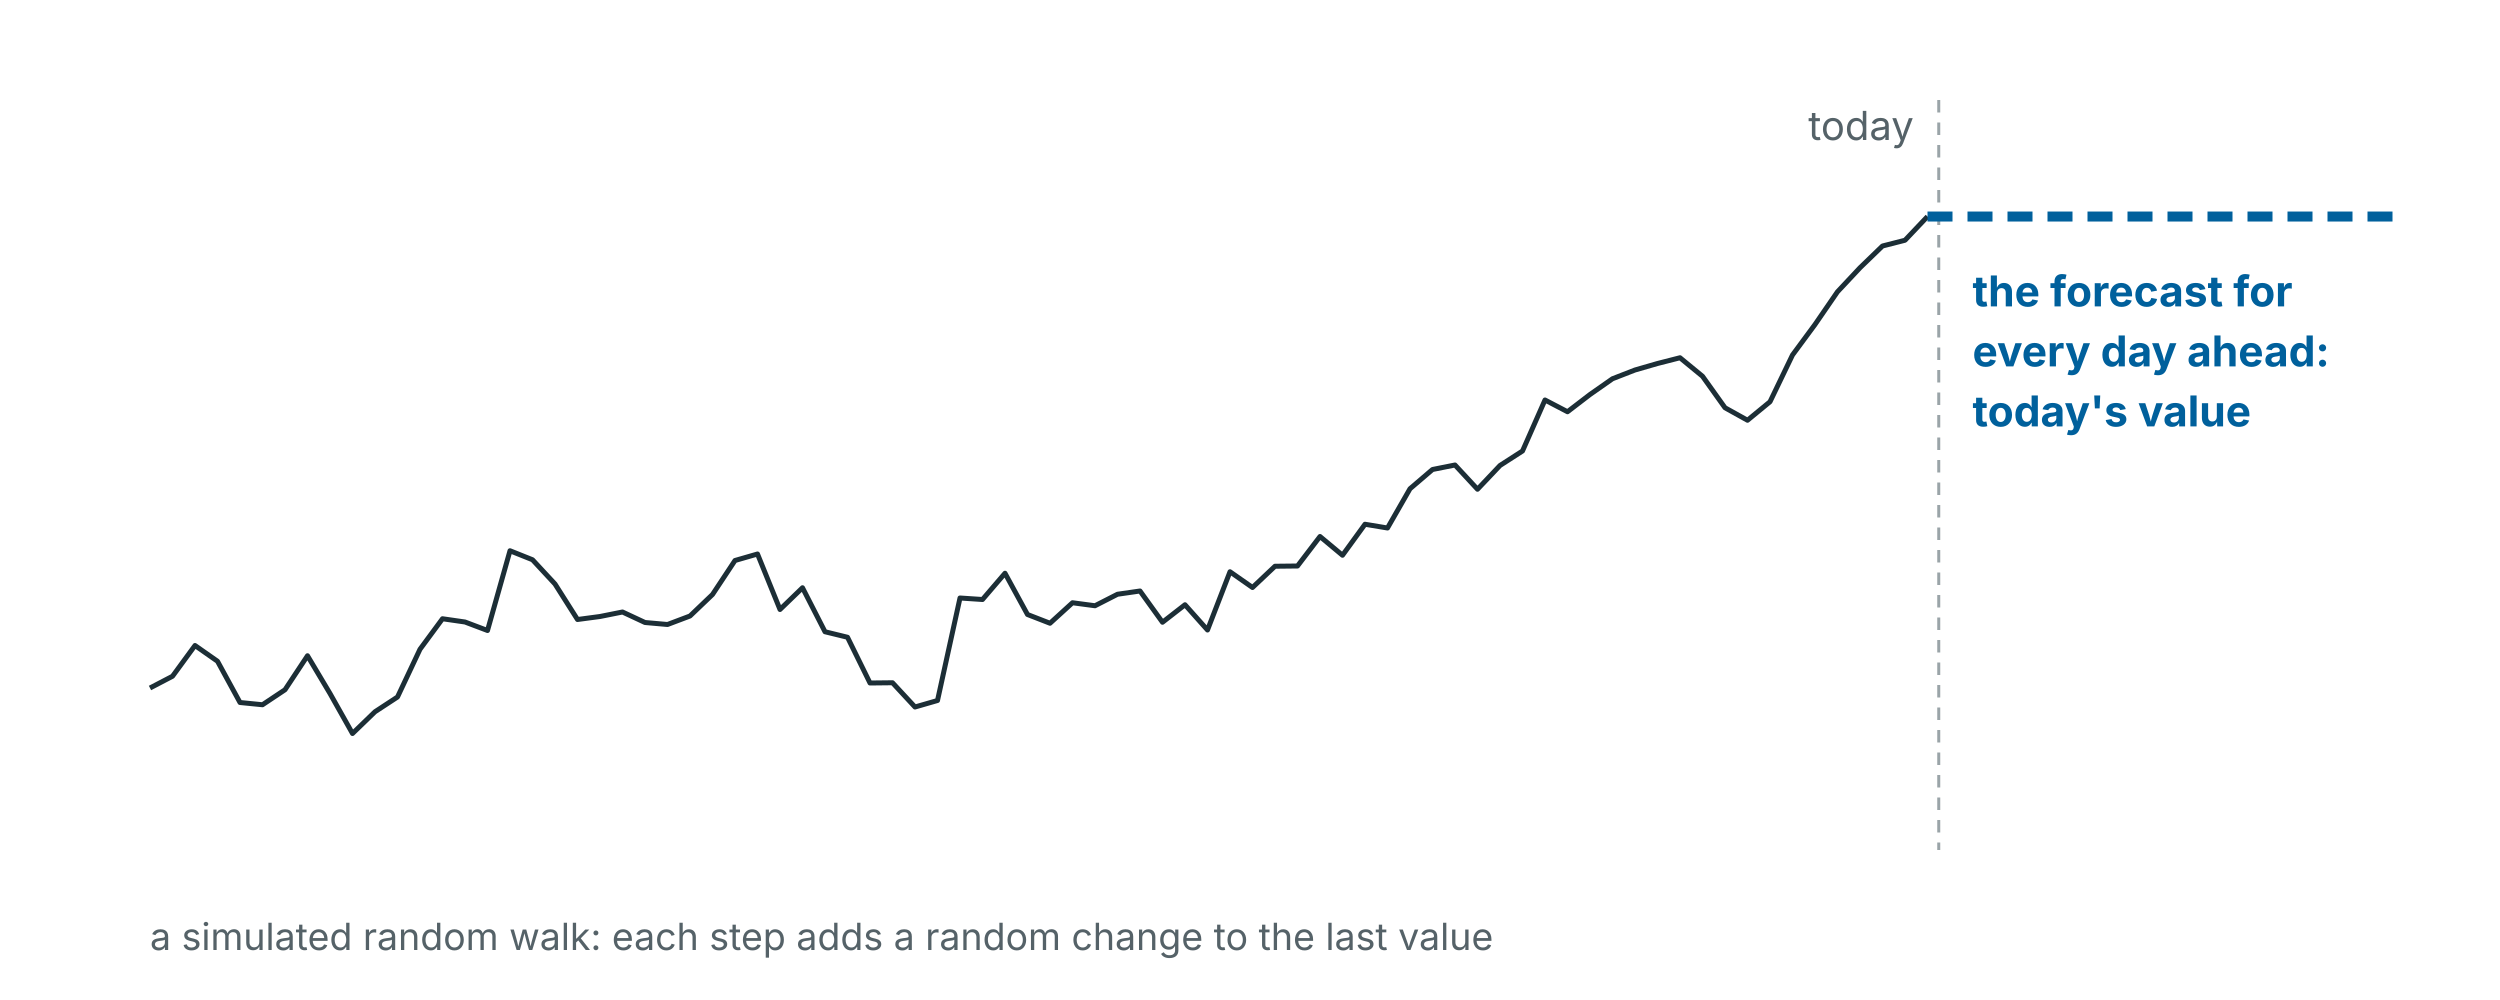
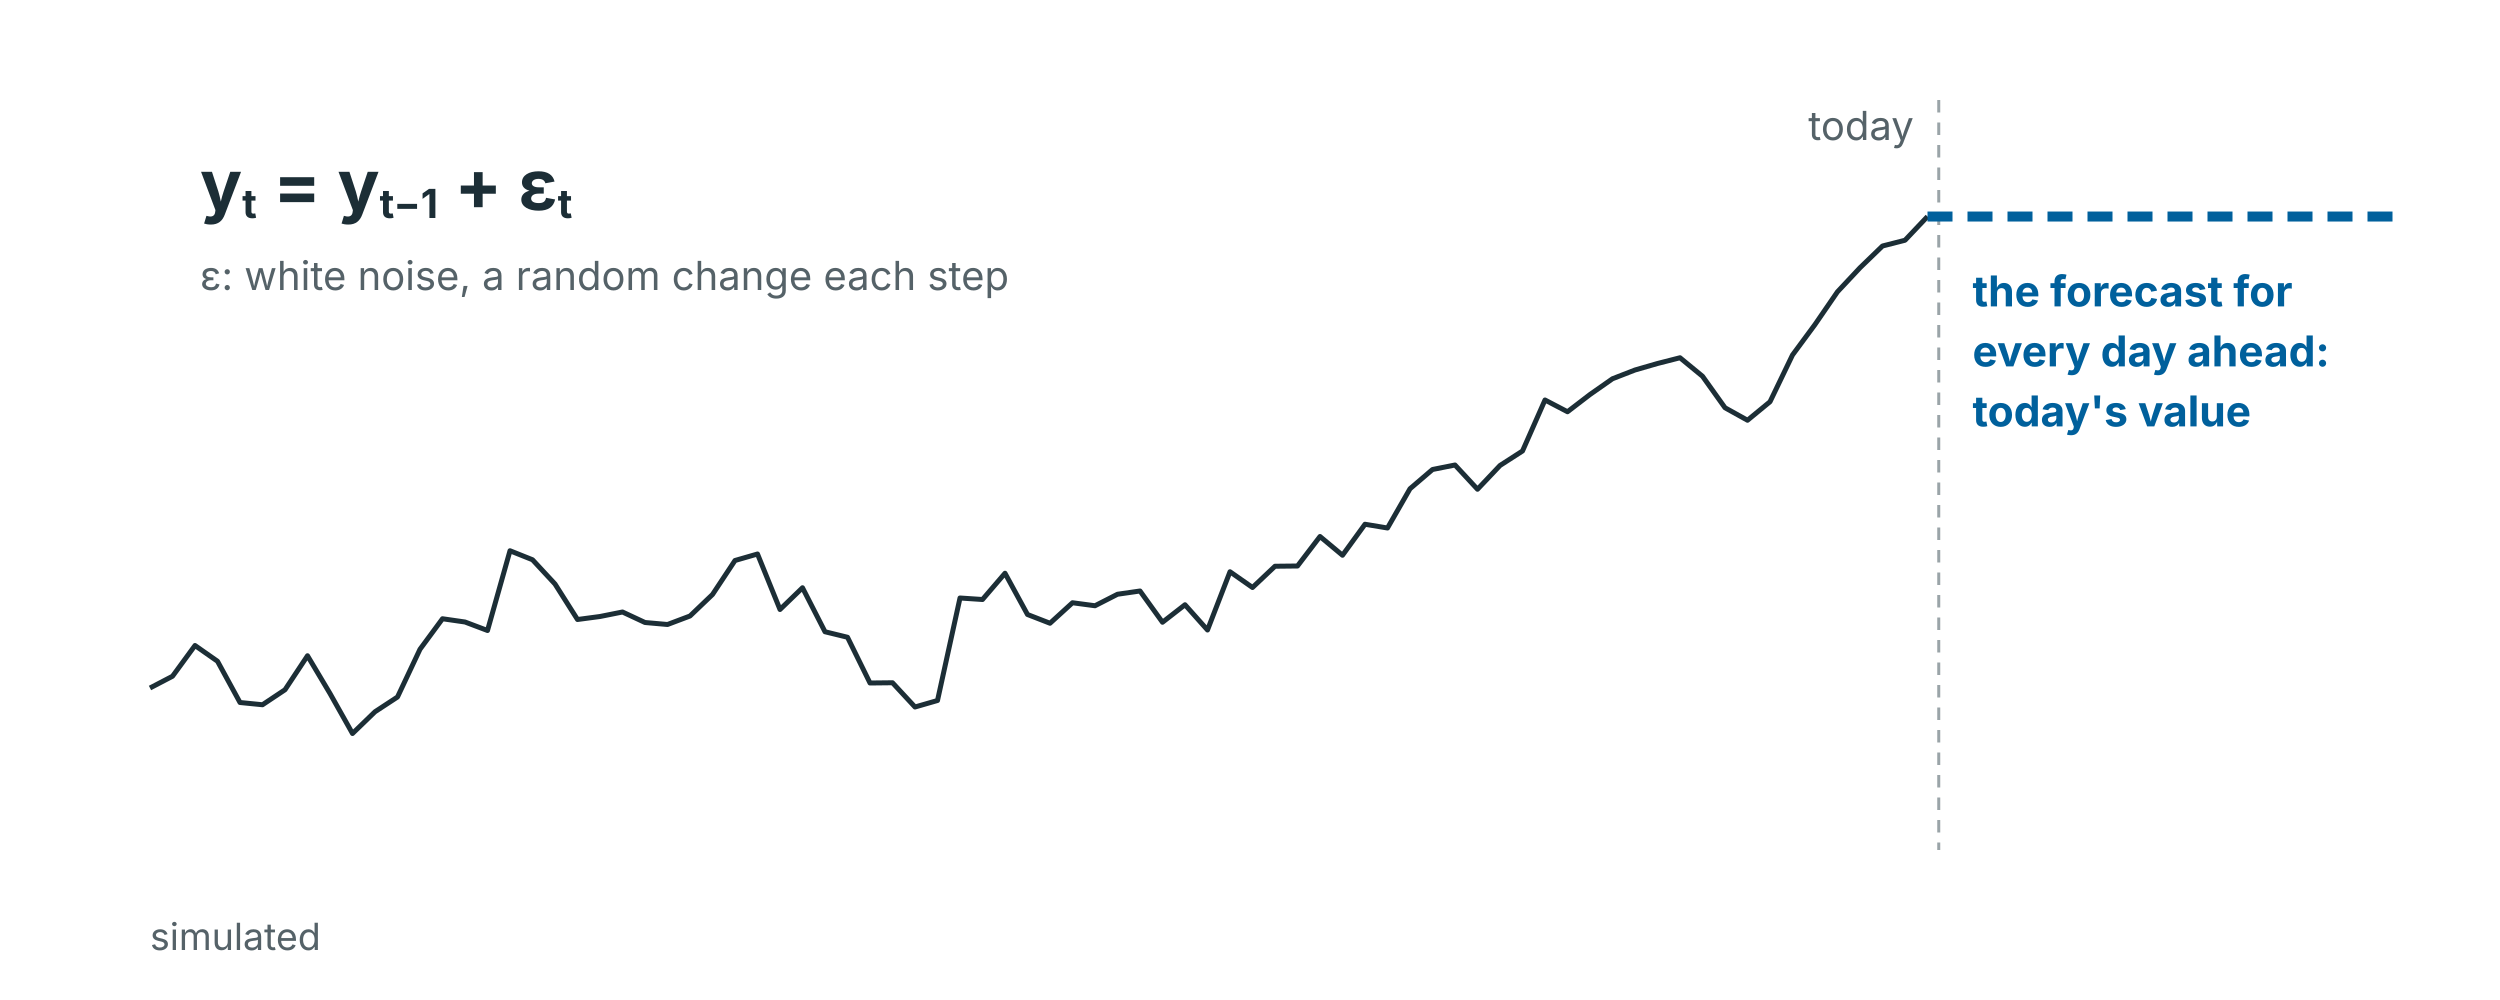
<svg xmlns="http://www.w3.org/2000/svg" viewBox="0 0 1000 400" font-family="Inter, Arimo, Helvetica, sans-serif">
  <defs>
    <marker id="ah" viewBox="0 0 10 10" refX="9" refY="5" markerWidth="7" markerHeight="7" orient="auto-start-reverse">
      <path d="M0,0 L10,5 L0,10 z" fill="#1c2e36" />
    </marker>
    <marker id="ahA" viewBox="0 0 10 10" refX="9" refY="5" markerWidth="7" markerHeight="7" orient="auto-start-reverse">
      <path class="accent-fill" d="M0,0 L10,5 L0,10 z" fill="#00609c" />
    </marker>
  </defs>
  <g data-step="1">
    <polyline points="60.0,275.2 69.0,270.5 78.0,258.2 87.0,264.5 96.0,281.0 105.0,281.9 114.0,275.9 123.0,262.3 132.0,277.4 141.0,293.4 150.0,284.7 159.0,278.8 168.0,259.7 177.0,247.5 186.0,248.8 195.0,252.2 204.0,220.3 213.0,223.9 222.0,233.6 231.0,247.8 240.0,246.6 249.0,244.8 258.0,249.0 267.0,249.8 276.0,246.4 285.0,237.8 294.0,224.2 303.0,221.6 312.0,243.8 321.0,235.1 330.0,252.7 339.0,254.9 348.0,273.2 357.0,273.1 366.0,282.8 375.0,280.2 384.0,239.2 393.0,239.8 402.0,229.3 411.0,245.8 420.0,249.3 429.0,241.1 438.0,242.3 447.0,237.7 456.0,236.4 465.0,248.9 474.0,241.9 483.0,252.0 492.0,228.7 501.0,235.0 510.0,226.5 519.0,226.4 528.0,214.6 537.0,222.1 546.0,209.7 555.0,211.2 564.0,195.5 573.0,187.8 582.0,186.0 591.0,195.7 600.0,186.2 609.0,180.4 618.0,160.0 627.0,164.7 636.0,157.8 645.0,151.5 654.0,148.0 663.0,145.4 672.0,143.1 681.0,150.5 690.0,163.1 699.0,168.1 708.0,160.7 717.0,142.0 726.0,129.8 735.0,116.7 744.0,107.1 753.0,98.4 762.0,96.1 771.0,86.6" fill="none" stroke="#1c2e36" stroke-width="2" stroke-linejoin="round" />
    <line x1="775.5" y1="40" x2="775.5" y2="340" stroke="#9aa4a8" stroke-width="1.2" stroke-dasharray="5 4" />
    <text x="765.5" y="56" font-size="16" font-weight="normal" text-anchor="end" fill="#556268">today</text>
-     <text x="60" y="380" font-size="15" font-weight="normal" text-anchor="start" fill="#556268">a simulated random walk: each step adds a random change to the last value</text>
+     <text x="60" y="380" font-size="15" font-weight="normal" text-anchor="start" fill="#556268">simulated</text>
+     <text x="80" y="84" font-size="28" font-weight="bold" text-anchor="start" fill="#1c2e36">y<tspan baseline-shift="sub" font-size="16">t</tspan> = y<tspan baseline-shift="sub" font-size="16">t−1</tspan> + ε<tspan baseline-shift="sub" font-size="16">t</tspan>
+     </text>
+     <text x="80" y="116" font-size="16" font-weight="normal" text-anchor="start" fill="#556268">ε: white noise, a random change each step</text>
  </g>
  <g data-step="2">
    <polyline class="accent-stroke" points="771.0,86.6 960.0,86.6" fill="none" stroke="#00609c" stroke-width="4" stroke-linejoin="round" stroke-dasharray="10 6" />
    <text class="accent-fill" x="789.0" y="122.565" font-size="17" font-weight="bold" text-anchor="start" fill="#00609c">the forecast for</text>
    <text class="accent-fill" x="789.0" y="146.565" font-size="17" font-weight="bold" text-anchor="start" fill="#00609c">every day ahead:</text>
    <text class="accent-fill" x="789.0" y="170.565" font-size="17" font-weight="bold" text-anchor="start" fill="#00609c">today's value</text>
  </g>
</svg>
